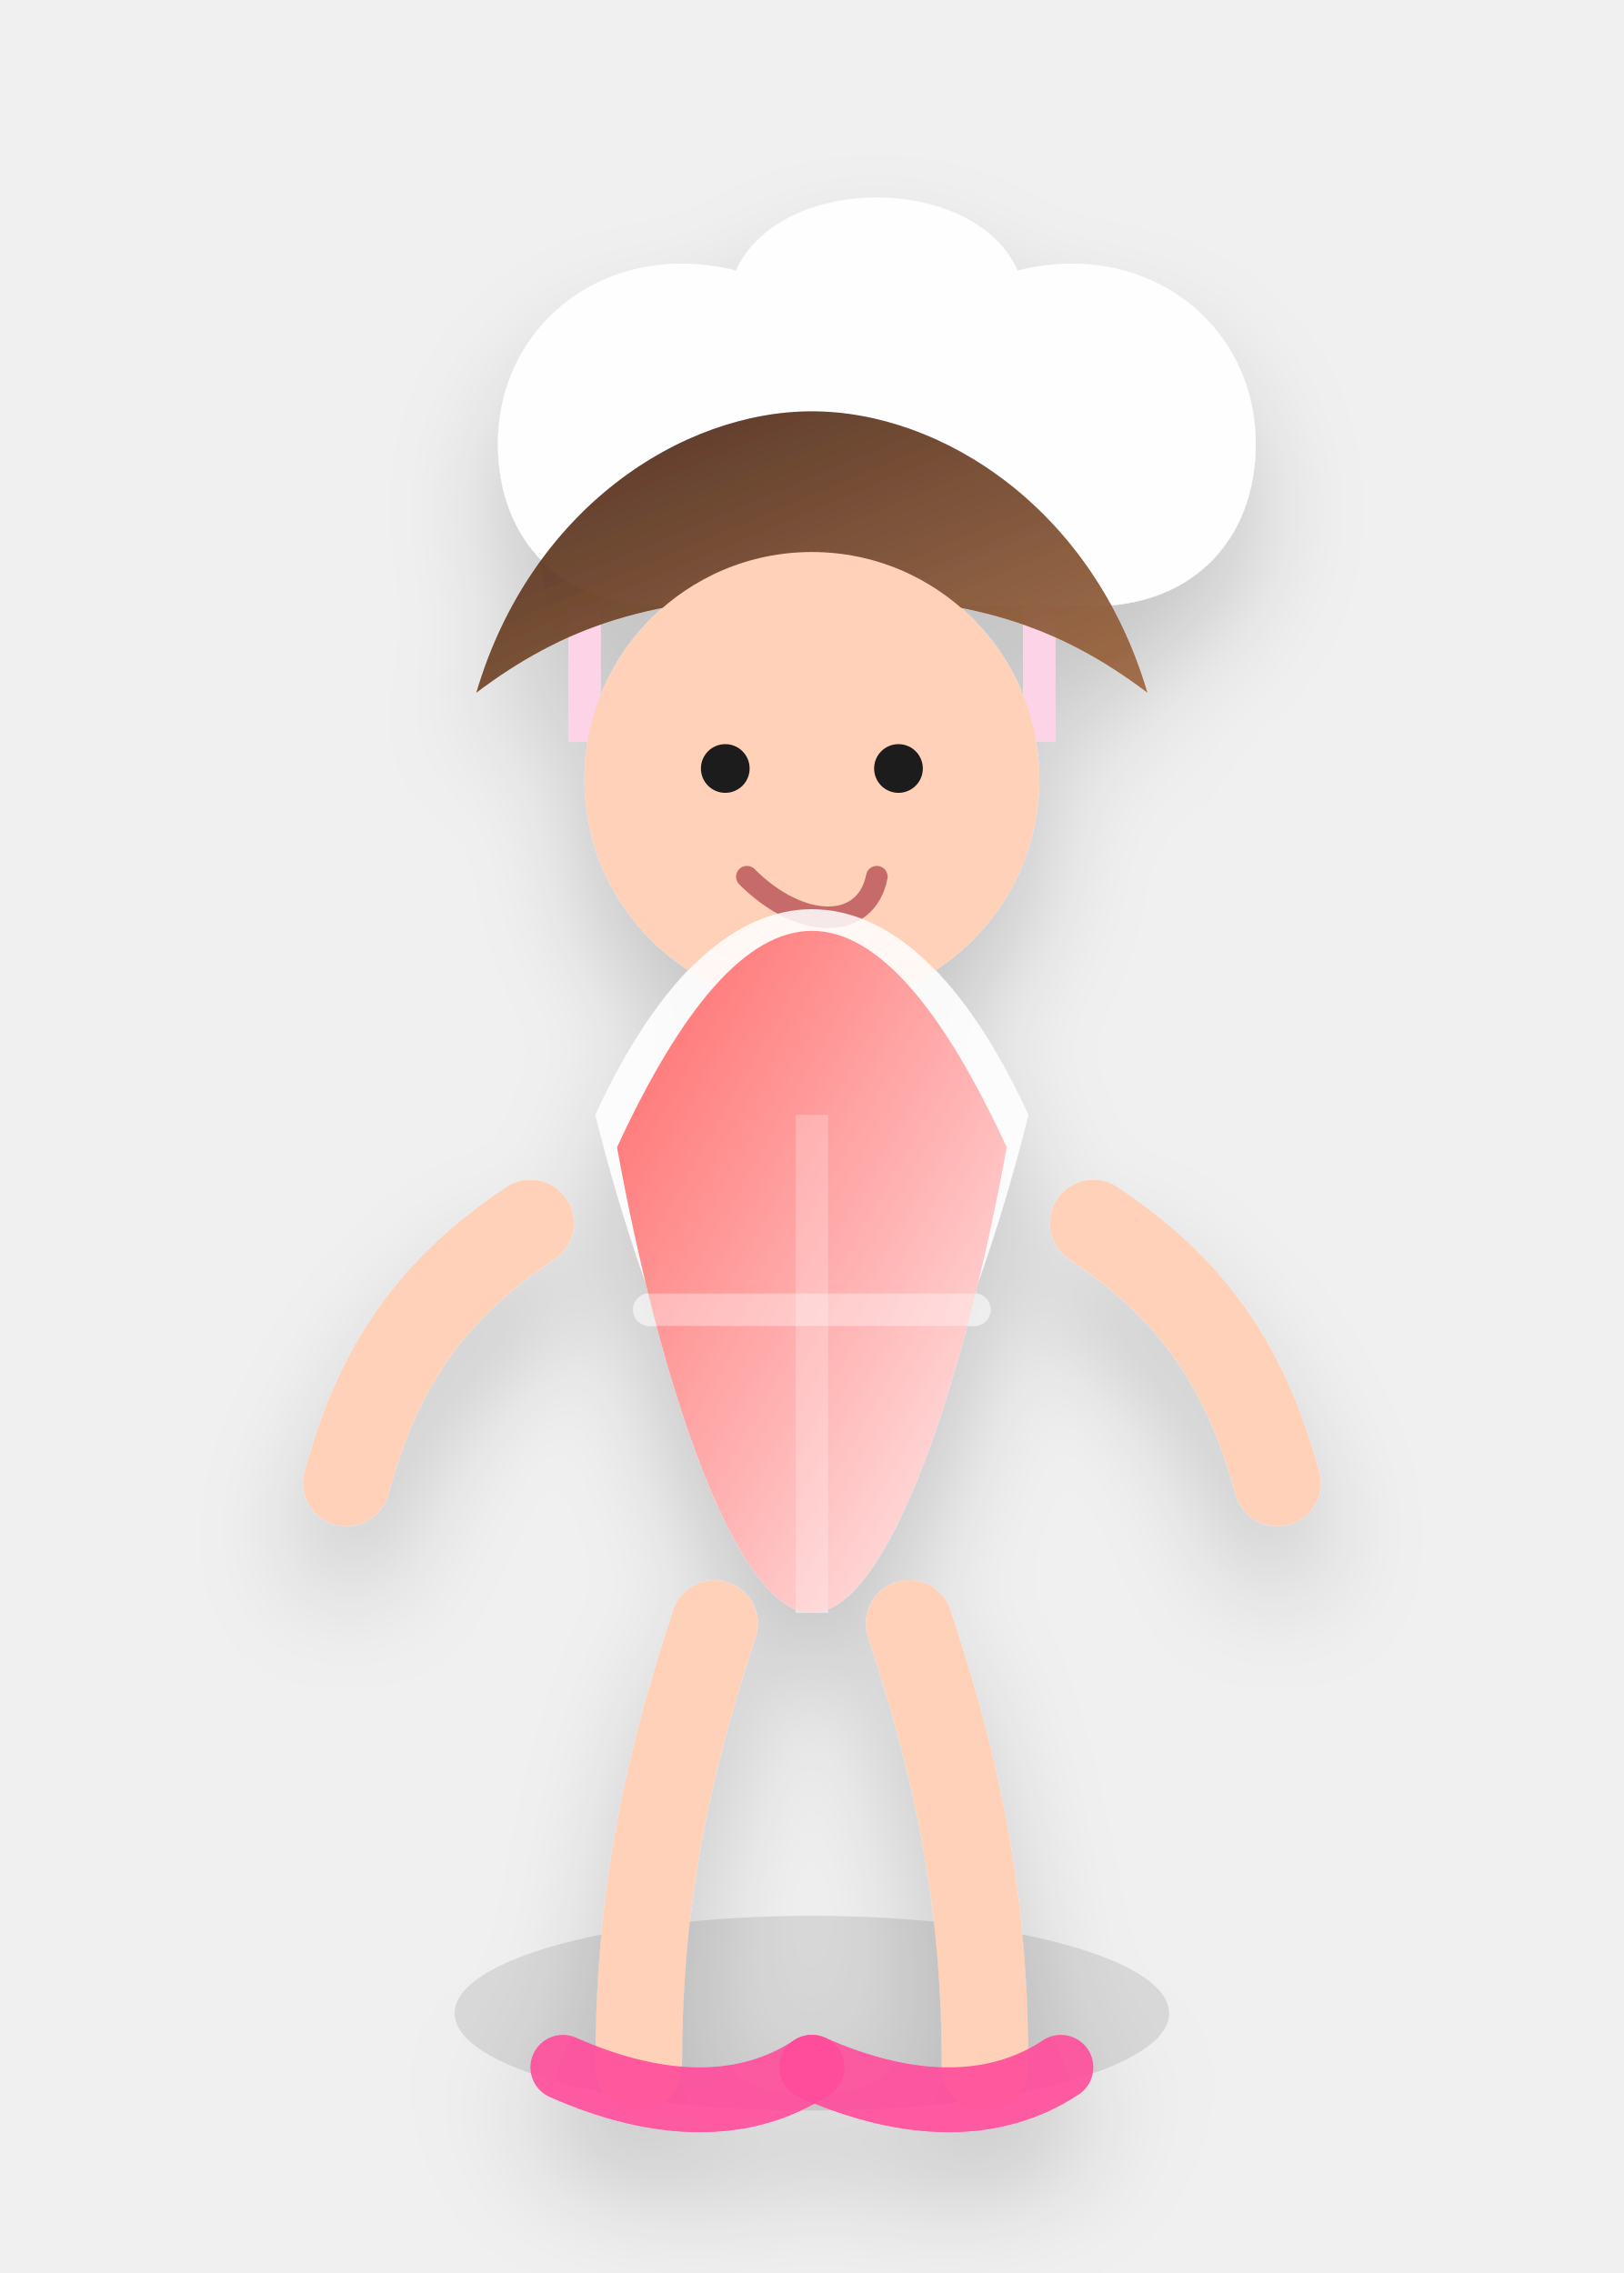
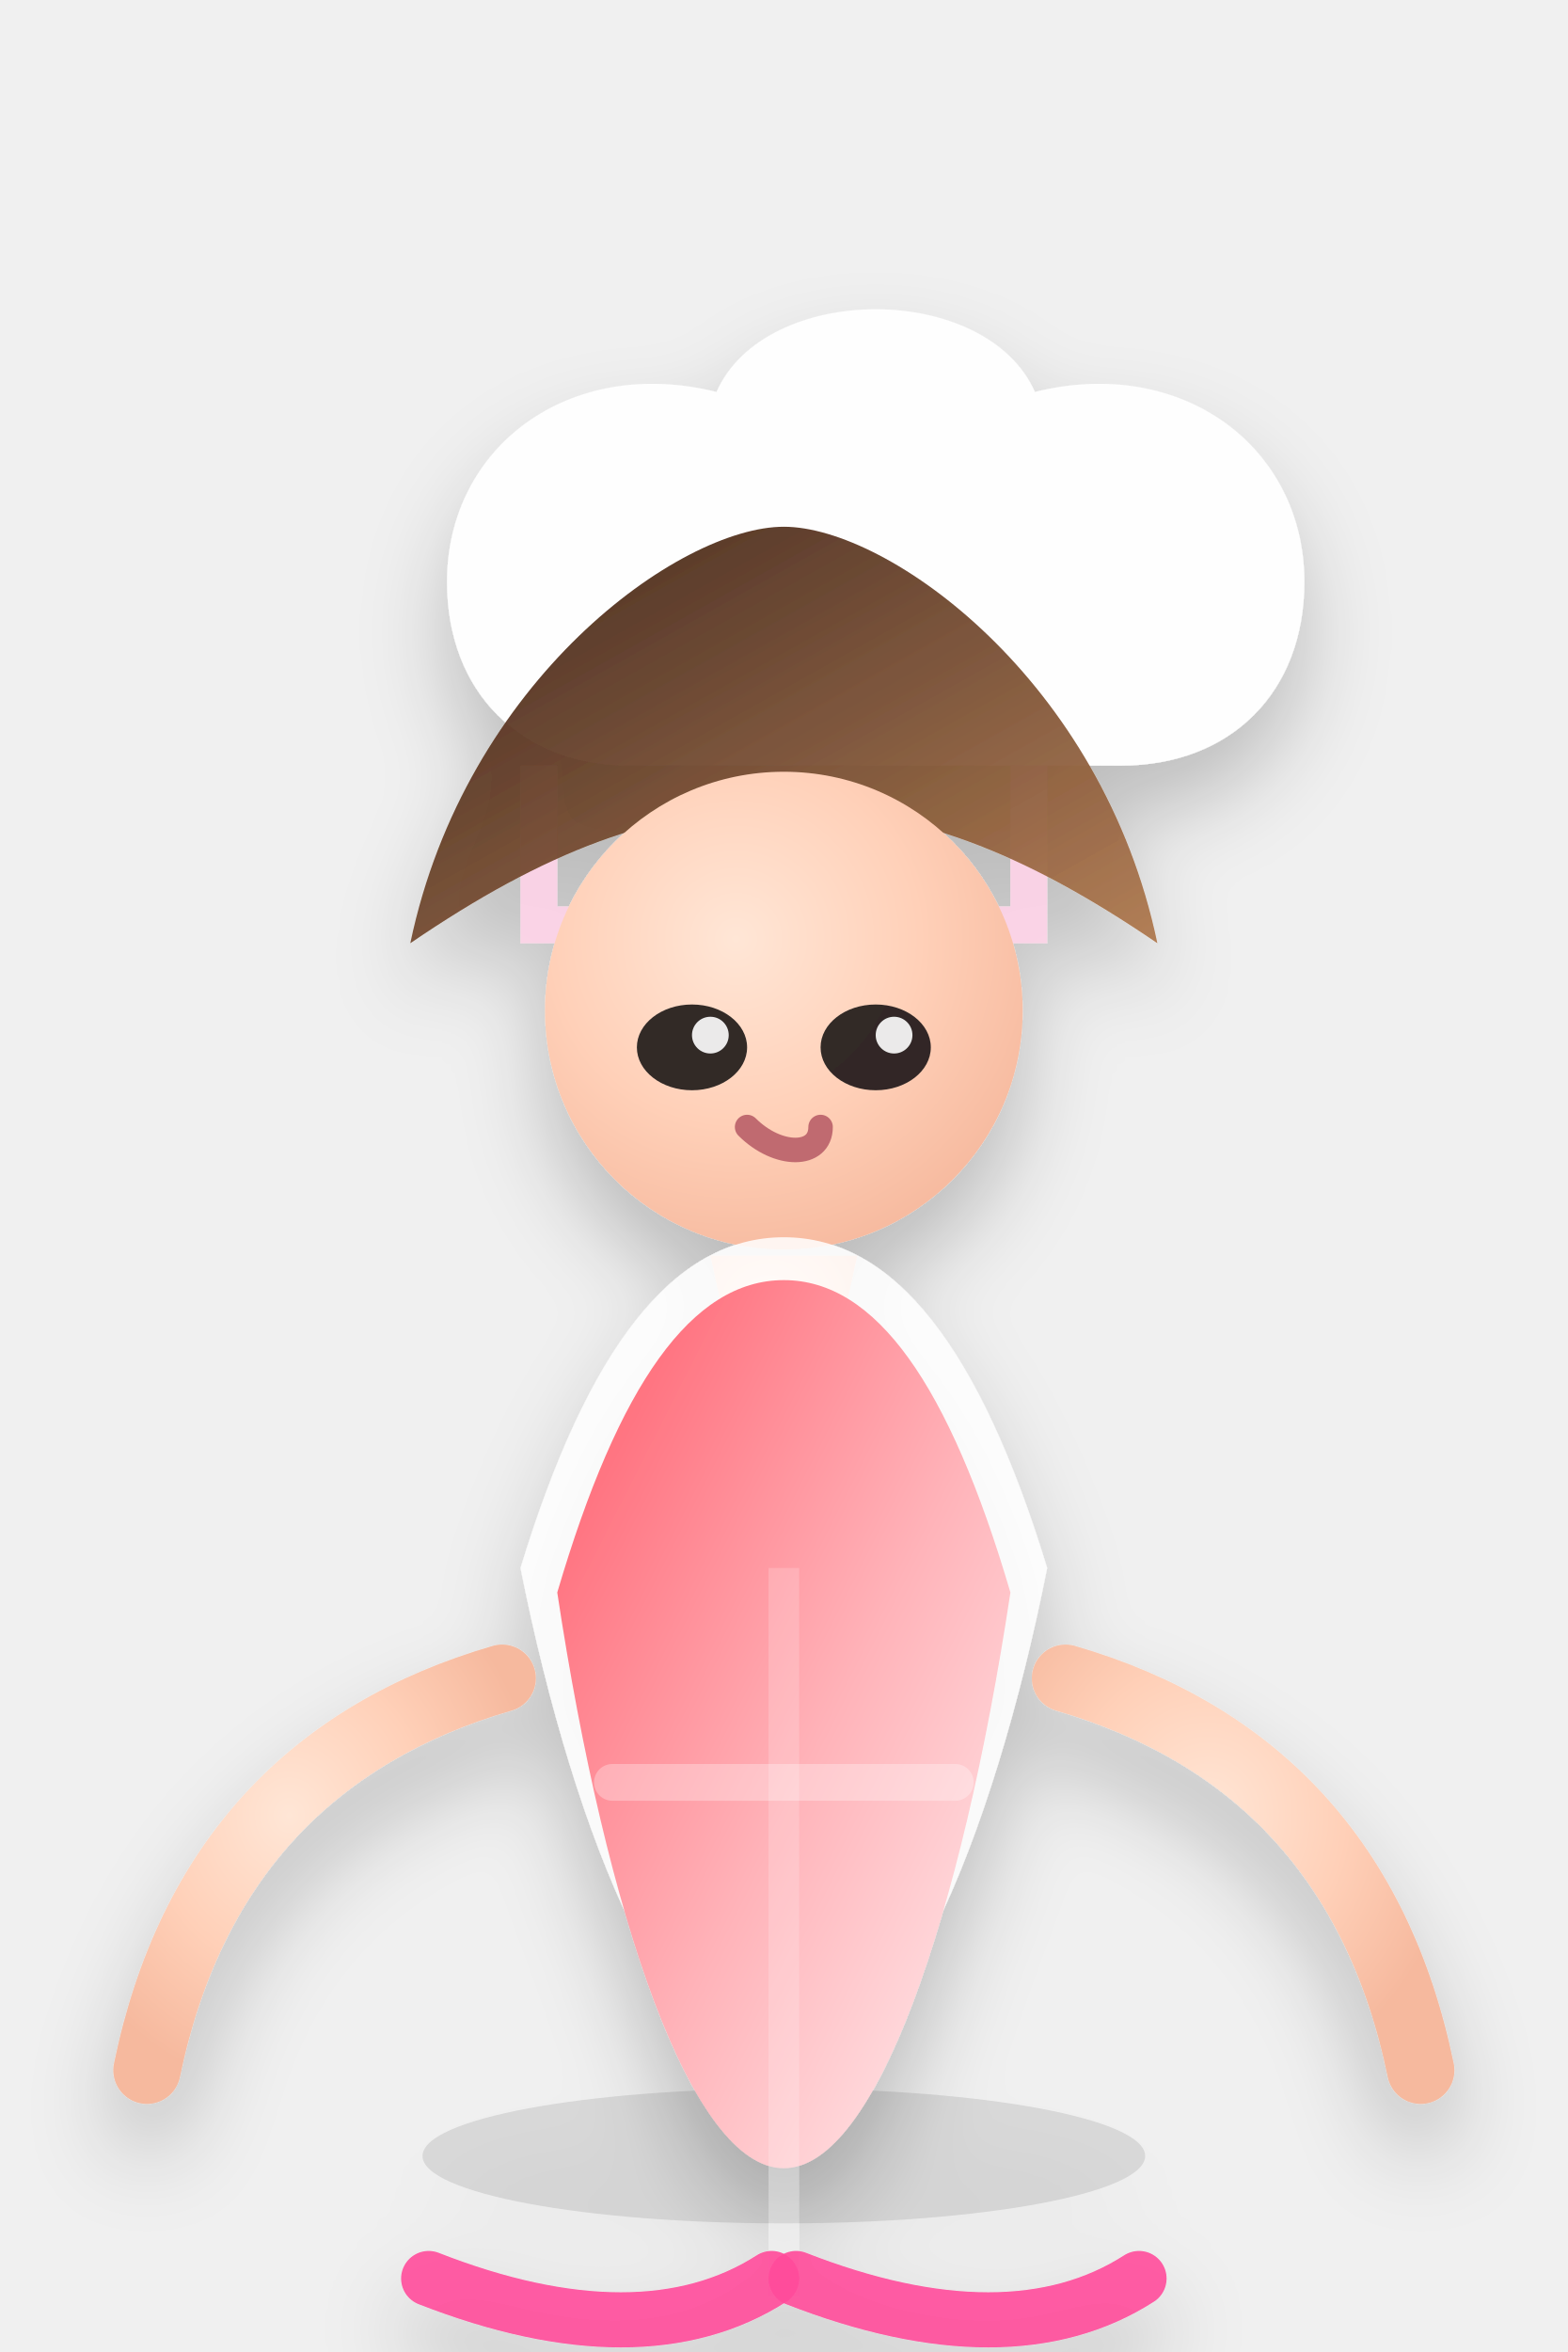
- <svg xmlns="http://www.w3.org/2000/svg" viewBox="0 0 300 420">
+ <svg xmlns="http://www.w3.org/2000/svg" viewBox="0 0 512 768">
  <defs>
+     <filter id="ds" x="-30%" y="-30%" width="160%" height="160%">
+       <feDropShadow dx="0" dy="16" stdDeviation="14" flood-color="#000" flood-opacity="0.22" />
+     </filter>
+     <radialGradient id="skin" cx="40%" cy="35%" r="70%">
+       <stop offset="0" stop-color="#ffe6d6" />
+       <stop offset="0.55" stop-color="#ffd0b8" />
+       <stop offset="1" stop-color="#f6b99e" />
+     </radialGradient>
+     <linearGradient id="hair" x1="0" y1="0" x2="1" y2="1">
+       <stop offset="0" stop-color="#3a1f14" />
+       <stop offset="1" stop-color="#b07a50" />
+     </linearGradient>
    <linearGradient id="apron" x1="0" y1="0" x2="1" y2="1">
-       <stop offset="0" stop-color="#ff6a6a" />
-       <stop offset="0.55" stop-color="#ffb1b1" />
-       <stop offset="1" stop-color="#fff0f0" />
+       <stop offset="0" stop-color="#ff5b6b" />
+       <stop offset="0.55" stop-color="#ffb3b9" />
+       <stop offset="1" stop-color="#fff1f2" />
    </linearGradient>
-     <linearGradient id="hair" x1="0" y1="0" x2="1" y2="1">
-       <stop offset="0" stop-color="#4a2a1a" />
-       <stop offset="1" stop-color="#a06a45" />
-     </linearGradient>
-     <filter id="ds" x="-30%" y="-30%" width="160%" height="160%">
-       <feDropShadow dx="0" dy="12" stdDeviation="10" flood-color="#000" flood-opacity="0.18" />
-     </filter>
  </defs>
  <g filter="url(#ds)">
-     <ellipse cx="150" cy="372" rx="66" ry="18" fill="#000" opacity="0.10" />
-     <path d="M92 82c0-22 20-38 44-32 8-18 44-18 52 0 24-6 44 10 44 32 0 18-12 30-30 30H122c-18 0-30-12-30-30z" fill="#fff" opacity="0.96" />
-     <path d="M108 112v22h84v-22" fill="none" stroke="#ffd1e7" stroke-width="6" opacity="0.9" />
-     <path d="M88 128c10-34 38-52 62-52s52 18 62 52c-16-12-32-18-62-18s-46 6-62 18z" fill="url(#hair)" opacity="0.95" />
-     <circle cx="150" cy="144" r="42" fill="#ffd1b8" />
-     <circle cx="134" cy="142" r="4.5" fill="#1f1a1a" />
-     <circle cx="166" cy="142" r="4.5" fill="#1f1a1a" />
-     <path d="M138 162c10 10 22 10 24 0" fill="none" stroke="#c76a6a" stroke-width="4" stroke-linecap="round" />
-     <path d="M110 206c12-26 26-38 40-38s28 12 40 38c-10 40-26 76-40 76s-30-36-40-76z" fill="#fff" opacity="0.85" />
-     <path d="M114 212c12-26 24-40 36-40s24 14 36 40c-8 44-22 86-36 86s-28-42-36-86z" fill="url(#apron)" />
-     <path d="M120 242h60" stroke="#fff" stroke-width="6" stroke-linecap="round" opacity="0.35" />
-     <path d="M150 206v92" stroke="#fff" stroke-width="6" opacity="0.22" />
-     <path d="M98 226c-18 12-28 26-34 48" fill="none" stroke="#ffd1b8" stroke-width="16" stroke-linecap="round" />
-     <path d="M202 226c18 12 28 26 34 48" fill="none" stroke="#ffd1b8" stroke-width="16" stroke-linecap="round" />
-     <path d="M132 300c-10 30-14 54-14 82" fill="none" stroke="#ffd1b8" stroke-width="16" stroke-linecap="round" />
-     <path d="M168 300c10 30 14 54 14 82" fill="none" stroke="#ffd1b8" stroke-width="16" stroke-linecap="round" />
-     <path d="M104 382c18 8 34 8 46 0" fill="none" stroke="#ff4b9a" stroke-width="12" stroke-linecap="round" opacity="0.9" />
-     <path d="M150 382c18 8 34 8 46 0" fill="none" stroke="#ff4b9a" stroke-width="12" stroke-linecap="round" opacity="0.9" />
+     <ellipse cx="256" cy="704" rx="118" ry="22" fill="#000" opacity="0.10" />
+     <path d="M146 190c0-44 40-74 88-62 16-36 88-36 104 0 48-12 88 18 88 62 0 36-24 60-60 60H206c-36 0-60-24-60-60z" fill="#fff" opacity="0.96" />
+     <path d="M176 250v52h160v-52" fill="none" stroke="#ffd1e7" stroke-width="12" opacity="0.85" />
+     <path d="M134 308c18-86 88-136 122-136s104 50 122 136c-44-30-80-44-122-44s-78 14-122 44z" fill="url(#hair)" opacity="0.95" />
+     <circle cx="256" cy="330" r="78" fill="url(#skin)" />
+     <ellipse cx="226" cy="342" rx="18" ry="14" fill="#1e1a1a" opacity="0.92" />
+     <ellipse cx="286" cy="342" rx="18" ry="14" fill="#1e1a1a" opacity="0.92" />
+     <circle cx="232" cy="338" r="6" fill="#fff" opacity="0.9" />
+     <circle cx="292" cy="338" r="6" fill="#fff" opacity="0.9" />
+     <path d="M244 368c10 10 24 10 24 0" fill="none" stroke="#c06a70" stroke-width="8" stroke-linecap="round" />
+     <path d="M232 410c6 28 10 44 24 44s18-16 24-44" fill="url(#skin)" />
+     <path d="M170 512c22-72 50-108 86-108s64 36 86 108c-18 90-50 166-86 166s-68-76-86-166z" fill="#fff" opacity="0.85" />
+     <path d="M182 520c20-68 44-102 74-102s54 34 74 102c-16 106-44 188-74 188s-58-82-74-188z" fill="url(#apron)" />
+     <path d="M200 582h112" stroke="#fff" stroke-width="12" stroke-linecap="round" opacity="0.3" />
+     <path d="M256 512v238" stroke="#fff" stroke-width="10" opacity="0.18" />
+     <path d="M164 548c-62 18-102 60-116 128" fill="none" stroke="url(#skin)" stroke-width="22" stroke-linecap="round" />
+     <path d="M348 548c62 18 102 60 116 128" fill="none" stroke="url(#skin)" stroke-width="22" stroke-linecap="round" />
+     <path d="M140 744c46 18 84 18 112 0" fill="none" stroke="#ff4b9a" stroke-width="18" stroke-linecap="round" opacity="0.9" />
+     <path d="M260 744c46 18 84 18 112 0" fill="none" stroke="#ff4b9a" stroke-width="18" stroke-linecap="round" opacity="0.9" />
  </g>
</svg>
